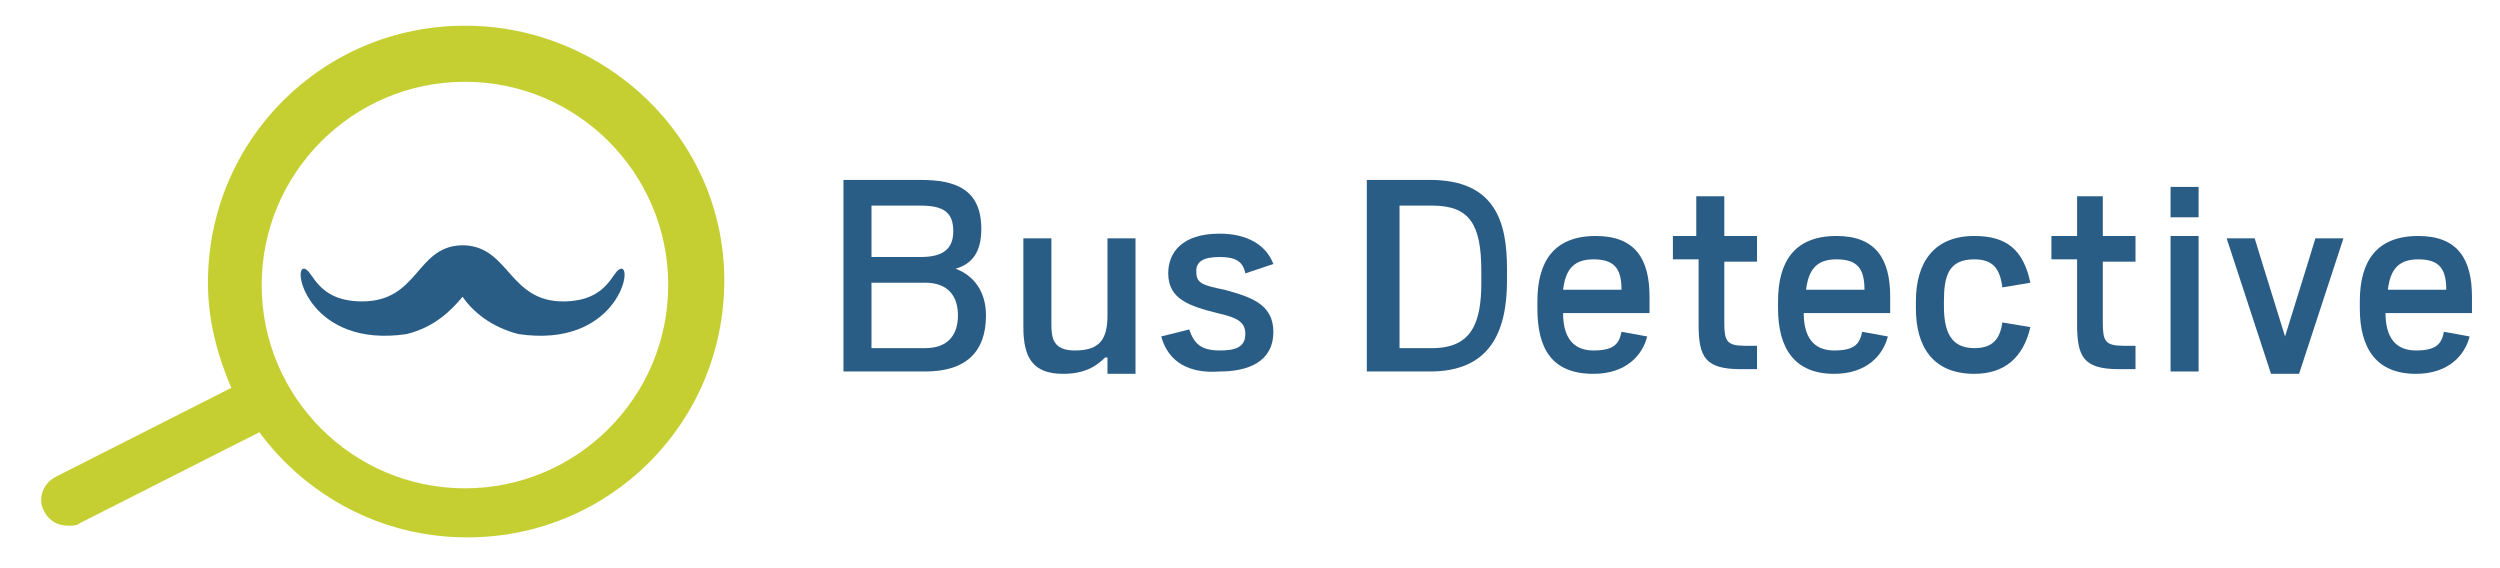
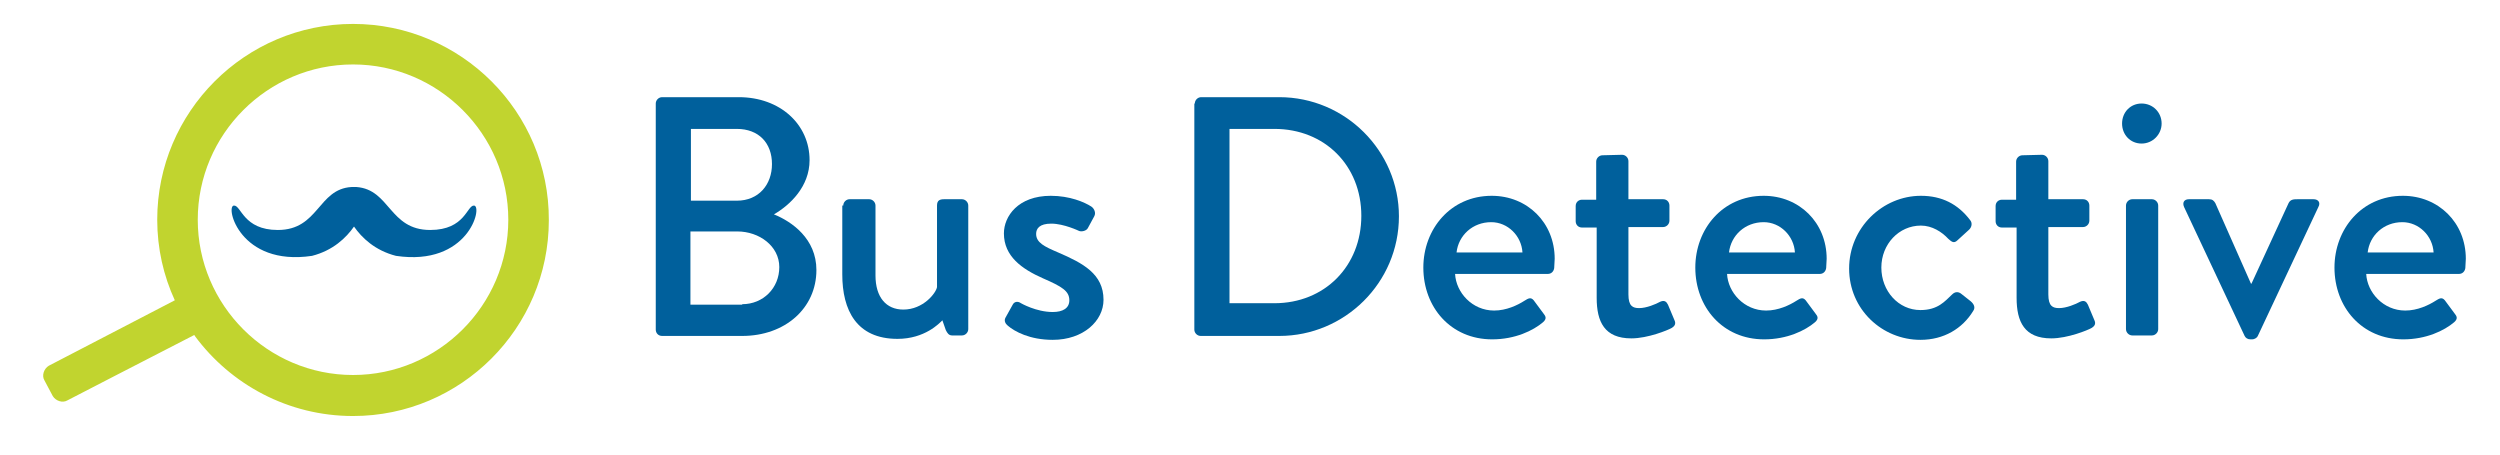
- <svg xmlns="http://www.w3.org/2000/svg" version="1.0" id="Layer_1" x="0px" y="0px" viewBox="0 0 107 24.3" enable-background="new 0 0 107 24.3" xml:space="preserve">
+ <svg xmlns="http://www.w3.org/2000/svg" version="1.1" id="Layer_1" x="0px" y="0px" viewBox="0 210.1 512 93" enable-background="new 0 210.1 512 93" xml:space="preserve">
  <g>
-     <path fill="#2A5D86" d="M36.1,7.7h3.3c1.5,0,2.6,0.4,2.6,2.1c0,1-0.4,1.5-1.1,1.7c0.8,0.3,1.3,1,1.3,2c0,1.6-0.9,2.4-2.6,2.4h-3.5   V7.7z M39.4,11c0.9,0,1.4-0.3,1.4-1.1c0-0.8-0.4-1.1-1.4-1.1h-2.1V11H39.4z M39.6,14.9c1,0,1.4-0.6,1.4-1.4c0-0.8-0.4-1.4-1.4-1.4   h-2.3v2.8H39.6z" />
-     <path fill="#2A5D86" d="M47.3,15.3c-0.4,0.4-0.9,0.7-1.8,0.7c-1.3,0-1.7-0.7-1.7-2v-3.8h1.2v3.7c0,0.6,0.1,1.1,1,1.1   c1,0,1.4-0.4,1.4-1.5v-3.3h1.2v5.8h-1.2V15.3z" />
-     <path fill="#2A5D86" d="M49.7,14.4l1.2-0.3c0.2,0.6,0.5,0.9,1.3,0.9c0.6,0,1.1-0.1,1.1-0.7c0-0.5-0.3-0.7-1.2-0.9   c-1.2-0.3-2.1-0.6-2.1-1.7c0-0.9,0.6-1.7,2.2-1.7c1.2,0,2,0.5,2.3,1.3l-1.2,0.4c-0.1-0.5-0.4-0.7-1.1-0.7c-0.7,0-1,0.2-1,0.6   c0,0.5,0.2,0.6,1.2,0.8c1.1,0.3,2.1,0.6,2.1,1.8c0,1.3-1.1,1.7-2.3,1.7C50.9,16,50,15.5,49.7,14.4z" />
-     <path fill="#2A5D86" d="M58.6,7.7h2.6c2.8,0,3.3,1.8,3.3,3.8v0.5c0,2.3-0.8,3.9-3.3,3.9h-2.7V7.7z M61.3,14.9   c1.7,0,2.1-1.1,2.1-2.8v-0.5c0-2-0.5-2.8-2.1-2.8h-1.4v6.1H61.3z" />
-     <path fill="#2A5D86" d="M65.8,13.2v-0.3c0-1.7,0.7-2.8,2.5-2.8c1.7,0,2.3,1,2.3,2.6v0.7h-3.7c0,1,0.4,1.6,1.3,1.6   c0.9,0,1.1-0.3,1.2-0.8l1.1,0.2c-0.2,0.8-0.9,1.6-2.3,1.6C66.4,16,65.8,14.9,65.8,13.2z M66.9,12.4h2.5c0-0.9-0.3-1.3-1.2-1.3   C67.3,11.1,67,11.6,66.9,12.4z" />
-     <path fill="#2A5D86" d="M71.5,10.1h1.1V8.4h1.2v1.7h1.4v1.1h-1.4v2.6c0,0.8,0.1,1,0.9,1h0.5v1h-0.7c-1.5,0-1.8-0.5-1.8-1.9v-2.8   h-1.1V10.1z" />
-     <path fill="#2A5D86" d="M76.1,13.2v-0.3c0-1.7,0.7-2.8,2.5-2.8c1.7,0,2.3,1,2.3,2.6v0.7h-3.7c0,1,0.4,1.6,1.3,1.6   c0.9,0,1.1-0.3,1.2-0.8l1.1,0.2c-0.2,0.8-0.9,1.6-2.3,1.6C76.8,16,76.1,14.9,76.1,13.2z M77.3,12.4h2.5c0-0.9-0.3-1.3-1.2-1.3   C77.7,11.1,77.4,11.6,77.3,12.4z" />
-     <path fill="#2A5D86" d="M82,13.2v-0.3c0-1.7,0.8-2.8,2.5-2.8c1.4,0,2.1,0.6,2.4,2l-1.2,0.2c-0.1-0.8-0.4-1.2-1.2-1.2   c-1.1,0-1.3,0.7-1.3,1.8v0.2c0,1.1,0.3,1.8,1.3,1.8c0.8,0,1.1-0.4,1.2-1.1l1.2,0.2c-0.3,1.3-1.1,2-2.4,2C82.7,16,82,14.8,82,13.2z" />
-     <path fill="#2A5D86" d="M87.8,10.1h1.1V8.4H90v1.7h1.4v1.1H90v2.6c0,0.8,0.1,1,0.9,1h0.5v1h-0.7c-1.5,0-1.8-0.5-1.8-1.9v-2.8h-1.1   V10.1z" />
-     <path fill="#2A5D86" d="M92.9,8h1.2v1.3h-1.2V8z M92.9,10.1h1.2v5.8h-1.2V10.1z" />
-     <path fill="#2A5D86" d="M98.4,16h-1.2l-1.9-5.8h1.2l0.4,1.3l0.9,2.9l0.9-2.9l0.4-1.3h1.2L98.4,16z" />
-     <path fill="#2A5D86" d="M101,13.2v-0.3c0-1.7,0.7-2.8,2.5-2.8c1.7,0,2.3,1,2.3,2.6v0.7h-3.7c0,1,0.4,1.6,1.3,1.6   c0.9,0,1.1-0.3,1.2-0.8l1.1,0.2c-0.2,0.8-0.9,1.6-2.3,1.6C101.7,16,101,14.9,101,13.2z M102.2,12.4h2.5c0-0.9-0.3-1.3-1.2-1.3   C102.6,11.1,102.3,11.6,102.2,12.4z" />
-   </g>
-   <g>
-     <path fill="#2A5D86" d="M26.6,11.5c-0.4,0-0.5,1.4-2.5,1.4c-2.3,0-2.3-2.3-4.2-2.4c0,0-0.1,0-0.1,0c0,0,0,0,0,0c0,0,0,0,0,0   c0,0-0.1,0-0.1,0c-1.9,0.1-1.8,2.4-4.2,2.4c-2,0-2.1-1.4-2.5-1.4c-0.5,0,0.3,3.4,4.4,2.8c1.2-0.3,1.9-1,2.4-1.6   c0.4,0.6,1.2,1.3,2.4,1.6C26.3,14.9,27.1,11.5,26.6,11.5z" />
-     <path fill="#C5CF32" d="M19.9,1.1c-6.1,0-11,4.9-11,11c0,1.6,0.4,3.1,1,4.5l-7.5,3.8c-0.6,0.3-0.8,1-0.5,1.5c0.2,0.4,0.6,0.6,1,0.6   c0.2,0,0.4,0,0.5-0.1l7.7-3.9c2,2.7,5.2,4.5,8.9,4.5c6.1,0,11-4.9,11-11S25.9,1.1,19.9,1.1z M19.9,20.9c-4.8,0-8.7-3.9-8.7-8.7   s3.9-8.7,8.7-8.7s8.7,3.9,8.7,8.7S24.7,20.9,19.9,20.9z" />
+     <g>
+       <path fill="#00609C" d="M134.3,231.3c0-0.7,0.6-1.3,1.3-1.3h15.7c8.5,0,14.5,5.6,14.5,12.9c0,5.4-4,9.2-7.3,11.1    c3.7,1.5,8.7,5,8.7,11.4c0,7.8-6.4,13.5-15.2,13.5h-16.4c-0.8,0-1.3-0.6-1.3-1.3V231.3z M152,272.4c4.3,0,7.6-3.3,7.6-7.6    c0-4.3-4.1-7.3-8.6-7.3h-9.6v15H152z M150.9,251.2c4.5,0,7.2-3.3,7.2-7.5c0-4.3-2.7-7.2-7.2-7.2h-9.4v14.7H150.9z" />
+       <path fill="#00609C" d="M172.7,252.2c0-0.7,0.6-1.3,1.3-1.3h4c0.7,0,1.3,0.6,1.3,1.3v14.3c0,4.5,2.2,7,5.7,7    c4.1,0,6.7-3.4,6.9-4.6v-16.7c0-1.1,0.6-1.3,1.5-1.3h3.6c0.7,0,1.3,0.6,1.3,1.3v25.3c0,0.7-0.6,1.3-1.3,1.3h-2    c-0.7,0-1-0.5-1.3-1.1l-0.7-2c-0.6,0.6-3.6,3.8-9.2,3.8c-8.4,0-11.3-5.9-11.3-13.2V252.2z" />
+       <path fill="#00609C" d="M205.9,275.2l1.5-2.7c0.3-0.6,1-0.8,1.7-0.3c0,0,3.1,1.8,6.5,1.8c2.1,0,3.4-0.8,3.4-2.4    c0-1.9-1.5-2.8-5.4-4.5c-4.3-1.9-8-4.5-8-9.2c0-3.5,2.9-7.7,9.6-7.7c3.9,0,6.9,1.3,8.3,2.2c0.6,0.4,1,1.3,0.6,2l-1.3,2.4    c-0.3,0.6-1.3,0.8-1.8,0.6c0,0-3.1-1.5-5.7-1.5c-2.4,0-3.1,1-3.1,2.1c0,1.8,1.7,2.6,4.5,3.8c5.1,2.2,9.3,4.4,9.3,9.7    c0,4.3-4.1,8.2-10.4,8.2c-4.7,0-7.8-1.7-9.2-2.9C205.9,276.4,205.6,275.8,205.9,275.2z" />
+       <path fill="#00609C" d="M244.7,231.3c0-0.7,0.6-1.3,1.3-1.3H262c13.5,0,24.5,11,24.5,24.4c0,13.6-11.1,24.5-24.5,24.5h-16.1    c-0.7,0-1.3-0.6-1.3-1.3V231.3z M261,272.2c10.3,0,17.8-7.6,17.8-17.9c0-10.3-7.5-17.8-17.8-17.8h-9.2v35.7H261z" />
+       <path fill="#00609C" d="M305.5,250.2c7.3,0,12.9,5.5,12.9,12.9c0,0.5-0.1,1.4-0.1,1.9c-0.1,0.7-0.6,1.2-1.3,1.2h-19    c0.2,3.8,3.5,7.5,8,7.5c2.5,0,4.8-1.1,6.2-2c0.8-0.5,1.3-0.8,1.9-0.1l2,2.7c0.5,0.6,0.7,1.1-0.1,1.8c-2,1.7-5.7,3.5-10.4,3.5    c-8.5,0-14.1-6.6-14.1-14.7C291.5,257,297.1,250.2,305.5,250.2z M311.8,261.8c-0.2-3.4-3-6.2-6.4-6.2c-3.8,0-6.7,2.7-7.1,6.2    H311.8z" />
+       <path fill="#00609C" d="M326.9,256.7h-2.9c-0.8,0-1.3-0.6-1.3-1.3v-3.1c0-0.8,0.6-1.3,1.3-1.3h2.9v-7.8c0-0.7,0.6-1.3,1.3-1.3    l4-0.1c0.7,0,1.3,0.6,1.3,1.3v7.8h7.1c0.8,0,1.3,0.6,1.3,1.3v3.1c0,0.7-0.6,1.3-1.3,1.3h-7.1v13.8c0,2.4,0.9,2.8,2.2,2.8    c1.5,0,3.4-0.8,4.3-1.3c0.9-0.4,1.3,0,1.6,0.6l1.3,3.1c0.4,0.8,0.1,1.3-0.6,1.7c-0.7,0.4-4.8,2.1-8.2,2.1c-5.5,0-7.1-3.4-7.1-8.3    V256.7z" />
+       <path fill="#00609C" d="M361.2,250.2c7.3,0,12.9,5.5,12.9,12.9c0,0.5-0.1,1.4-0.1,1.9c-0.1,0.7-0.6,1.2-1.3,1.2h-19    c0.2,3.8,3.5,7.5,8,7.5c2.5,0,4.8-1.1,6.2-2c0.8-0.5,1.3-0.8,1.9-0.1l2,2.7c0.5,0.6,0.7,1.1-0.1,1.8c-2,1.7-5.7,3.5-10.4,3.5    c-8.5,0-14.1-6.6-14.1-14.7C347.2,257,352.8,250.2,361.2,250.2z M367.6,261.8c-0.2-3.4-3-6.2-6.4-6.2c-3.8,0-6.7,2.7-7.1,6.2    H367.6z" />
+       <path fill="#00609C" d="M393.4,250.2c4.3,0,7.6,1.7,10.1,5c0.5,0.6,0.3,1.5-0.3,2l-2.3,2.1c-0.8,0.8-1.3,0.2-1.9-0.3    c-1.3-1.4-3.3-2.7-5.6-2.7c-4.5,0-8.1,3.8-8.1,8.6c0,4.8,3.5,8.7,8,8.7c3.6,0,5-1.8,6.5-3.2c0.6-0.6,1.3-0.6,1.9-0.1l1.9,1.5    c0.7,0.6,1,1.3,0.5,2c-2.2,3.6-6,5.9-10.8,5.9c-7.8,0-14.6-6.2-14.6-14.6C378.7,256.7,385.6,250.2,393.4,250.2z" />
+       <path fill="#00609C" d="M413,256.7H410c-0.8,0-1.3-0.6-1.3-1.3v-3.1c0-0.8,0.6-1.3,1.3-1.3h2.9v-7.8c0-0.7,0.6-1.3,1.3-1.3l4-0.1    c0.7,0,1.3,0.6,1.3,1.3v7.8h7.1c0.8,0,1.3,0.6,1.3,1.3v3.1c0,0.7-0.6,1.3-1.3,1.3h-7.1v13.8c0,2.4,0.9,2.8,2.2,2.8    c1.5,0,3.4-0.8,4.3-1.3c0.9-0.4,1.3,0,1.6,0.6l1.3,3.1c0.4,0.8,0.1,1.3-0.6,1.7c-0.7,0.4-4.8,2.1-8.2,2.1c-5.5,0-7.1-3.4-7.1-8.3    V256.7z" />
+       <path fill="#00609C" d="M434.6,235.4c0-2.3,1.7-4.1,4-4.1c2.3,0,4.1,1.8,4.1,4.1c0,2.2-1.8,4.1-4.1,4.1    C436.3,239.5,434.6,237.7,434.6,235.4z M435.4,252.2c0-0.7,0.6-1.3,1.3-1.3h4c0.7,0,1.3,0.6,1.3,1.3v25.3c0,0.7-0.6,1.3-1.3,1.3    h-4c-0.7,0-1.3-0.6-1.3-1.3V252.2z" />
+       <path fill="#00609C" d="M447.3,252.5c-0.4-0.9,0-1.6,1-1.6h4.1c0.7,0,1,0.3,1.3,0.8l7.3,16.5h0.1l7.6-16.5    c0.4-0.8,1.1-0.8,1.9-0.8h3.2c1,0,1.5,0.7,1,1.6l-12.4,26.4c-0.1,0.3-0.6,0.7-1.2,0.7h-0.3c-0.6,0-1-0.3-1.2-0.7L447.3,252.5z" />
+       <path fill="#00609C" d="M492.1,250.2c7.3,0,12.9,5.5,12.9,12.9c0,0.5-0.1,1.4-0.1,1.9c-0.1,0.7-0.6,1.2-1.3,1.2h-19    c0.2,3.8,3.5,7.5,8,7.5c2.5,0,4.8-1.1,6.2-2c0.8-0.5,1.3-0.8,1.9-0.1l2,2.7c0.5,0.6,0.7,1.1-0.1,1.8c-2,1.7-5.7,3.5-10.4,3.5    c-8.5,0-14.1-6.6-14.1-14.7C478.1,257,483.7,250.2,492.1,250.2z M498.4,261.8c-0.2-3.4-3-6.2-6.4-6.2c-3.8,0-6.7,2.7-7.1,6.2    H498.4z" />
+     </g>
+     <path fill="#00609C" d="M97.1,252.2c-1.5-0.1-1.8,5-9,5c-8.4,0-8.2-8.3-15.1-8.8c-0.1,0-0.3,0-0.4,0c0,0,0,0-0.1,0c0,0,0,0-0.1,0   c-0.1,0-0.3,0-0.4,0c-6.9,0.4-6.7,8.8-15.1,8.8c-7.1,0-7.5-5.1-9-5c-1.8,0.1,1.2,12.5,16,10.3c4.3-1.1,7-3.7,8.6-6   c1.6,2.3,4.3,4.9,8.6,6C95.9,264.7,98.9,252.4,97.1,252.2z" />
+     <path fill="#C1D42F" d="M72.3,215c-22.1,0-40.1,18-40.1,40.1c0,5.9,1.3,11.5,3.6,16.5l0,0L10,285c-1,0.6-1.5,2-0.9,3l1.7,3.2   c0.6,1,2,1.5,3,0.9c0,0,17.6-9.1,26-13.4l0.1,0.2c7.3,9.9,19.1,16.4,32.4,16.4c22.1,0,40.1-18,40.1-40.1   C112.5,233,94.4,215,72.3,215z M72.3,286.9c-17.5,0-31.8-14.3-31.8-31.8s14.3-31.8,31.8-31.8c17.5,0,31.8,14.3,31.8,31.8   S89.8,286.9,72.3,286.9z" />
  </g>
</svg>
